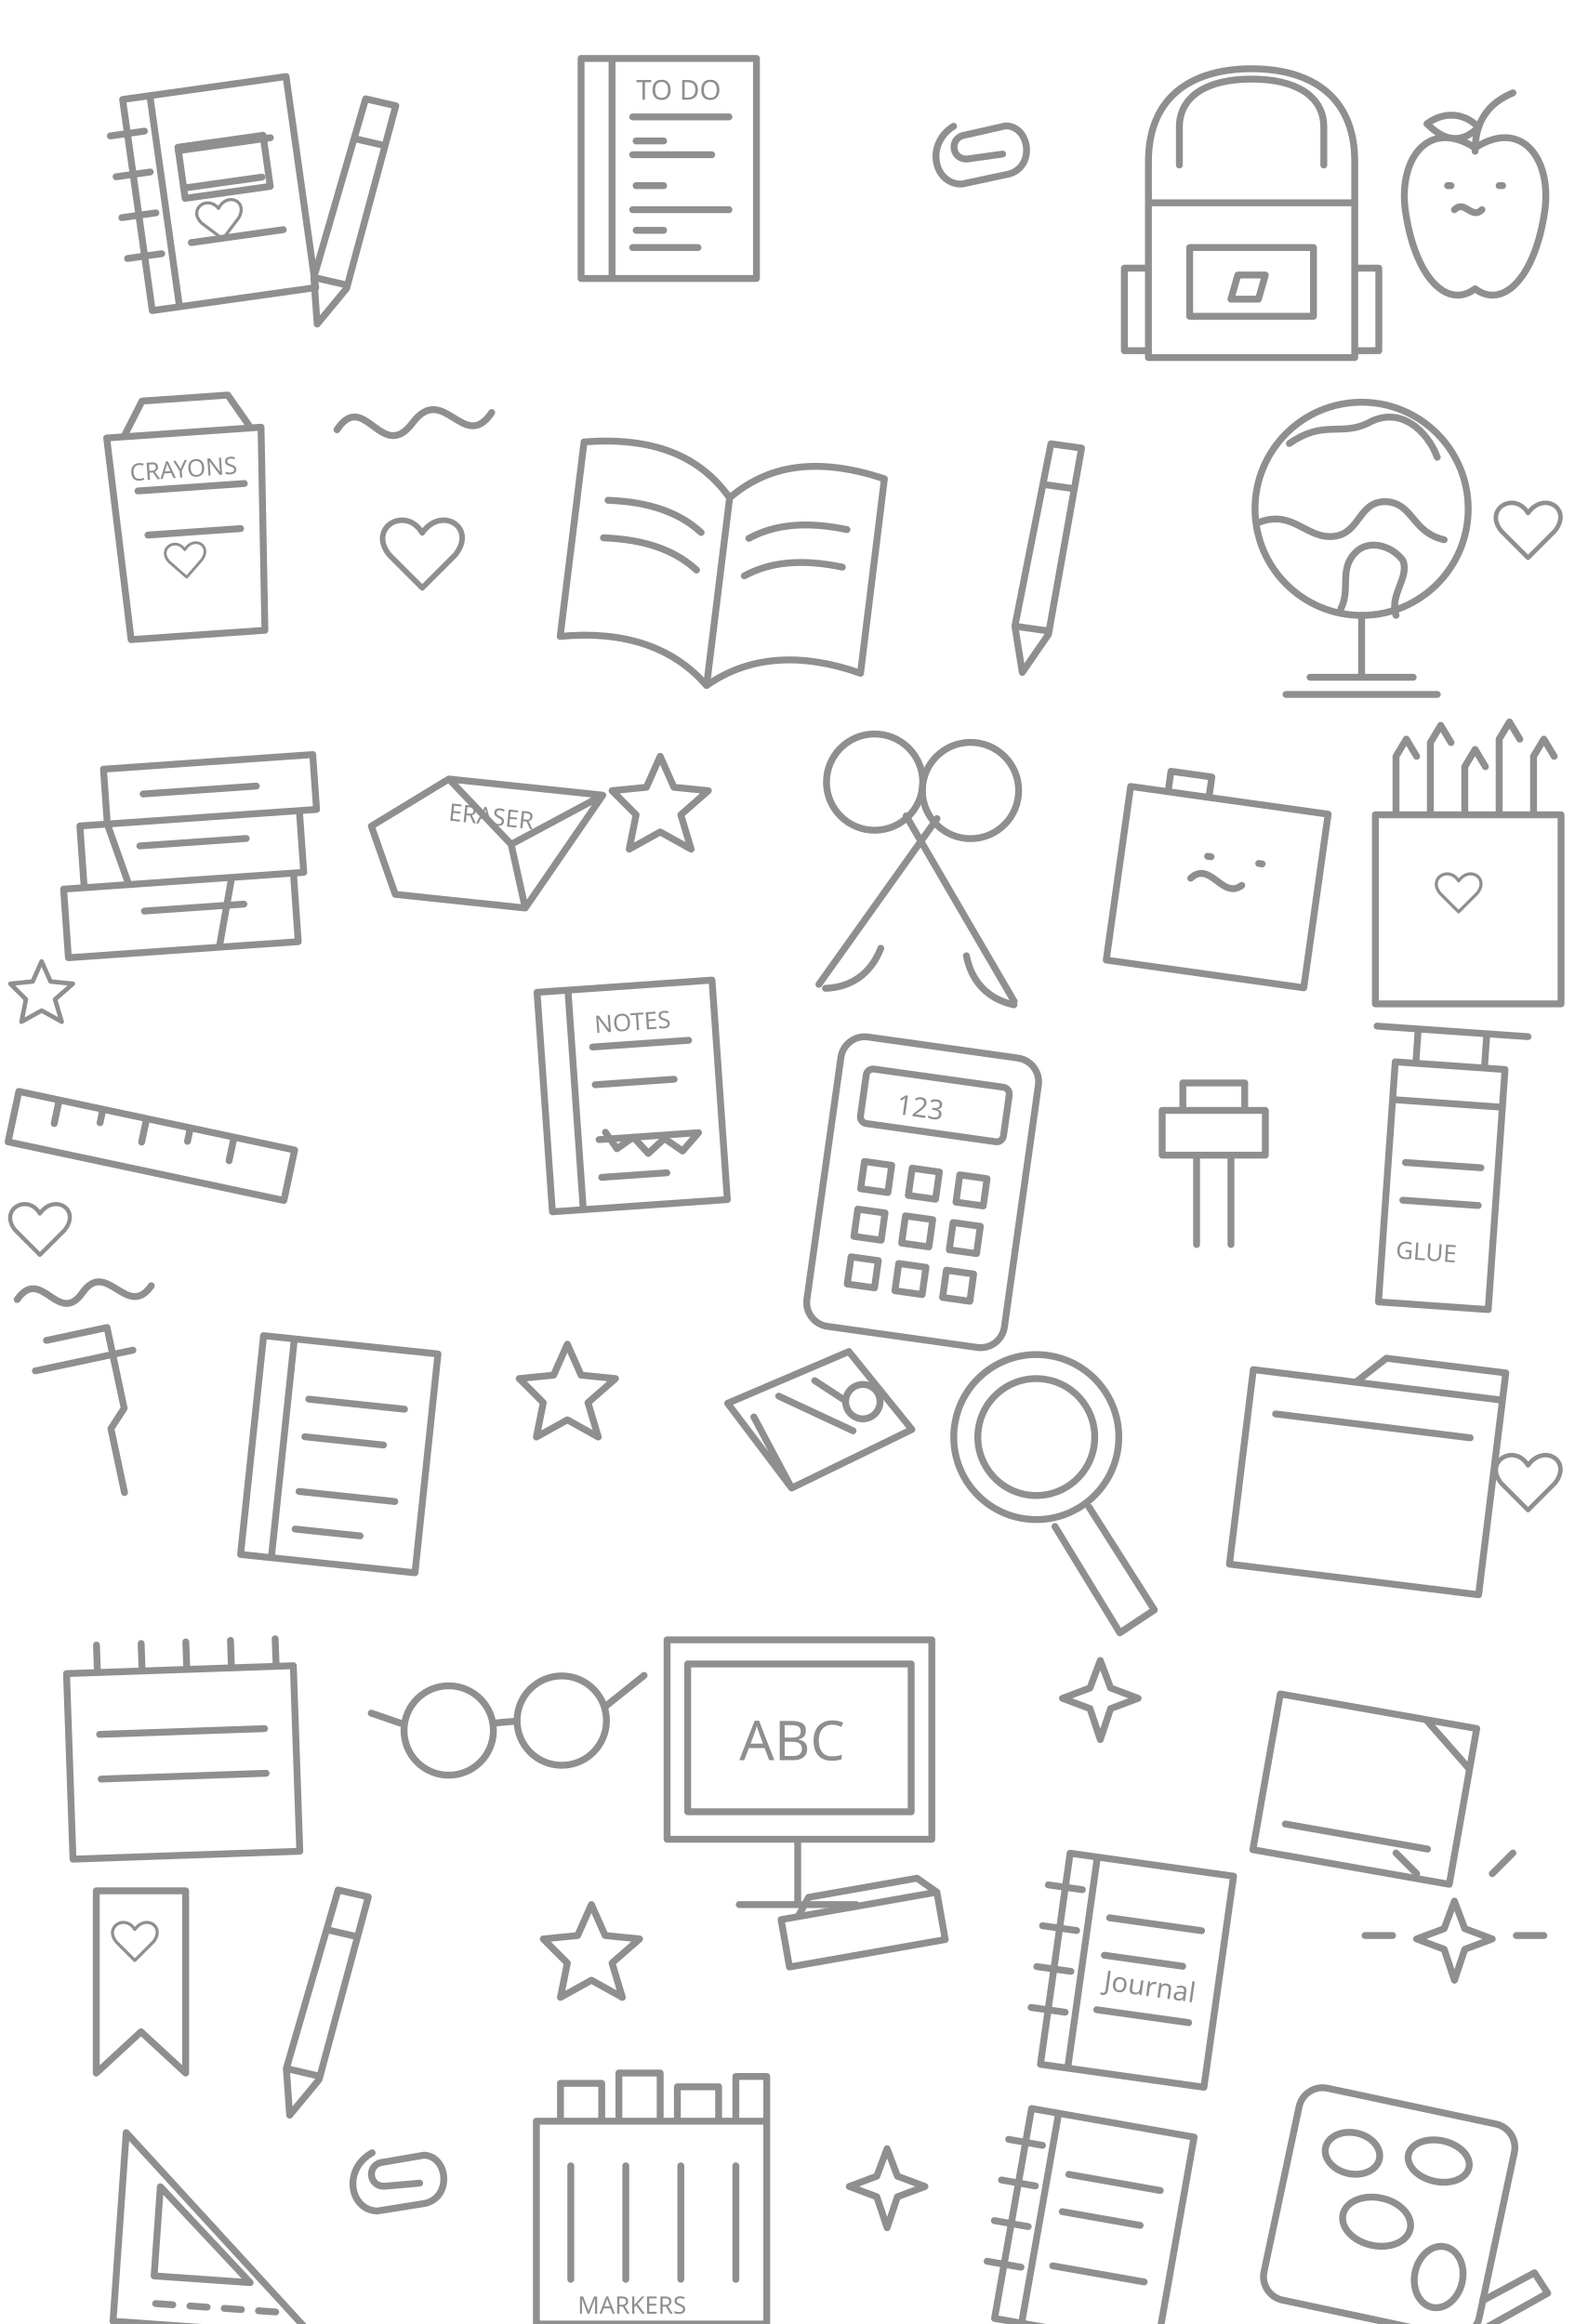
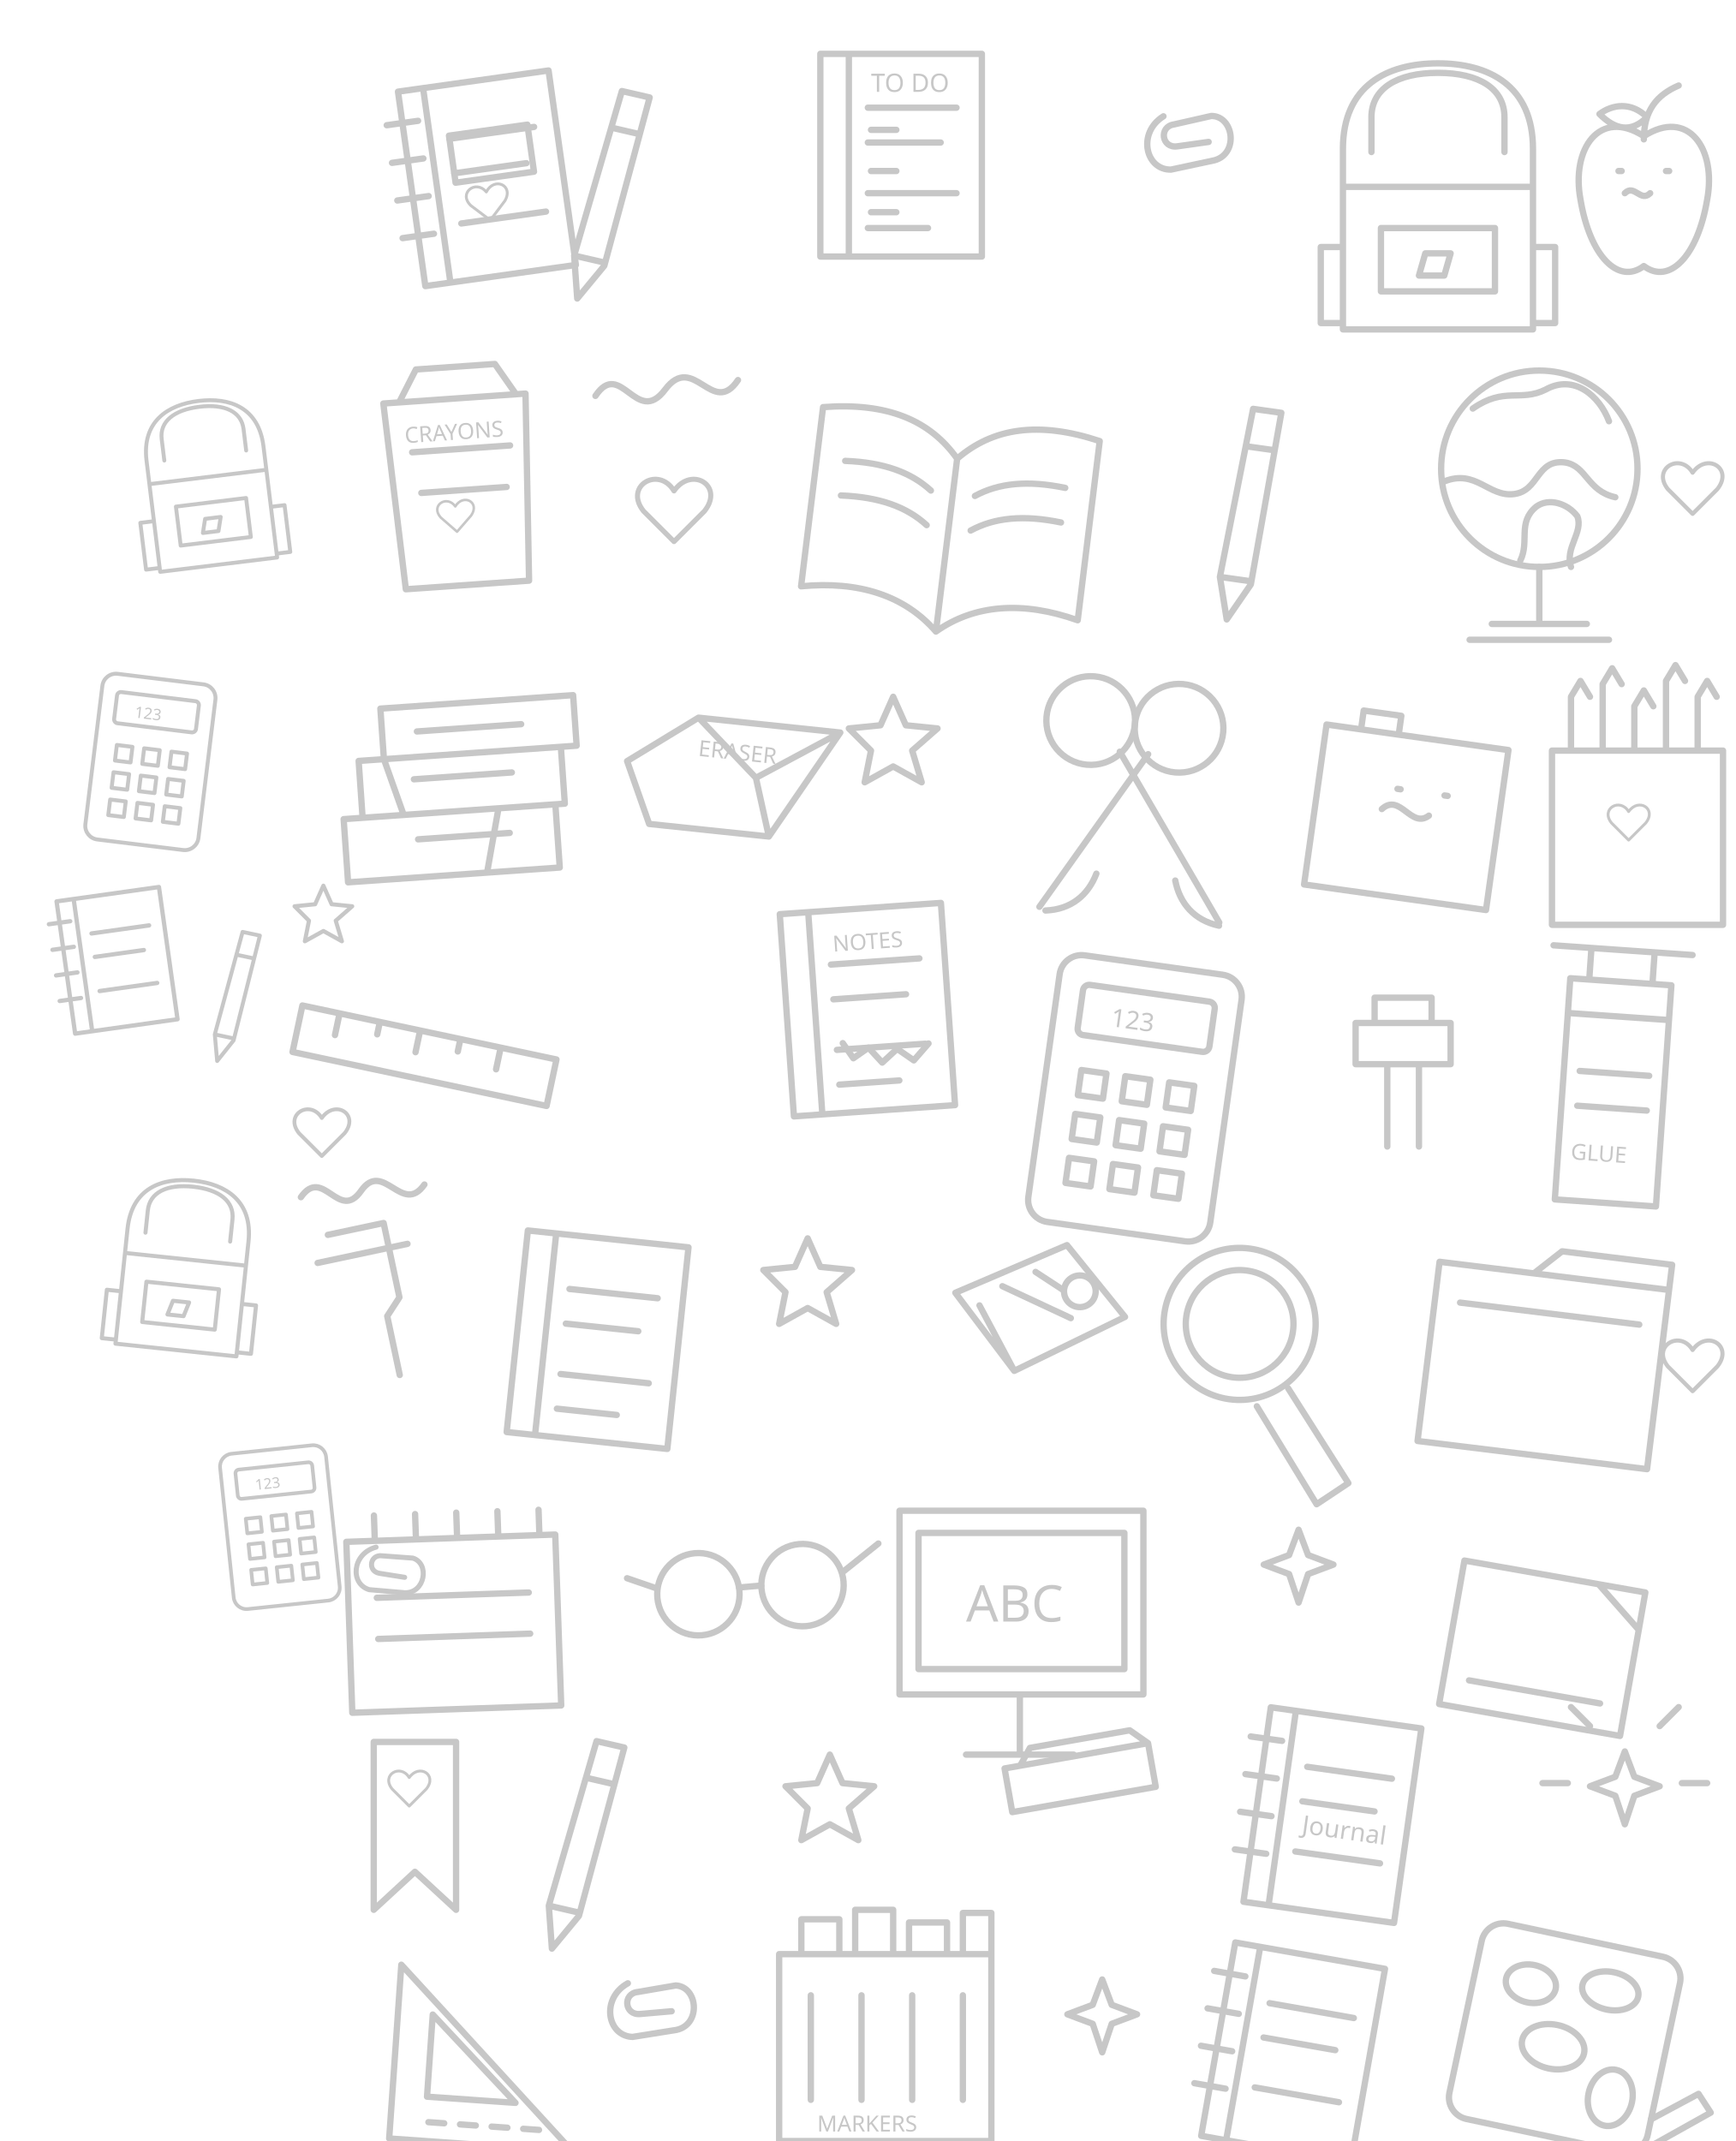
- <svg xmlns="http://www.w3.org/2000/svg" viewBox="0 0 458 676" fill="none" stroke="#8f8f8f" stroke-width="2" stroke-linecap="round" stroke-linejoin="round">
+ <svg xmlns="http://www.w3.org/2000/svg" viewBox="-90 0 548 676" fill="none" stroke="#8f8f8f" stroke-width="2" stroke-linecap="round" stroke-linejoin="round" opacity="0.5">
  <defs>
    <g id="notebook">
      <path d="M8 5h48v62H8zM16 5v62M22 22h27M22 33h23M22 49h27" />
      <path d="M3 15h10M3 27h10M3 39h10M3 51h10" />
    </g>
    <g id="pencil">
      <path d="M8 2h9l-2 55-6 12-4-13zM8 14h8M5 56h10" />
    </g>
    <g id="heart">
      <path d="M16 25 4 13C-4 3 10-5 16 5c7-10 20-2 12 8z" />
    </g>
    <g id="star">
      <path d="m14 1 4 9 10 1-8 7 3 10-9-5-9 5 2-10-7-7 10-1z" />
    </g>
    <g id="paperclip">
      <path d="M9 3C0 7 1 19 9 20l14-1c8-1 8-13 1-14L12 6c-5 0-5 7 0 7h10" />
    </g>
    <g id="paper">
      <path d="M5 3h51v64H5zM14 3v64M20 20h28M20 31h23M20 47h28M20 58h19" />
+     </g>
+     <g id="backpack">
+       <path d="M13 30C13 10 27 3 43 3s30 7 30 27v57H13zM22 31V20c0-9 8-14 21-14s21 5 21 14v11M13 42h60M25 55h36v20H25zM13 61H6v24h7M73 61h7v24h-7" />
+       <path d="M39 63h8l-2 7h-8z" />
+     </g>
+     <g id="calculator">
+       <rect x="5" y="3" width="58" height="85" rx="7" />
+       <rect x="13" y="12" width="42" height="16" rx="2" />
+       <path d="M16 39h8v8h-8zM30 39h8v8h-8zM44 39h8v8h-8zM16 53h8v8h-8zM30 53h8v8h-8zM44 53h8v8h-8zM16 67h8v8h-8zM30 67h8v8h-8zM44 67h8v8h-8z" />
+       <text x="23" y="24" fill="#8f8f8f" stroke="none" font-family="sans-serif" font-size="8">123</text>
    </g>
  </defs>
  <g transform="translate(32 20) rotate(-8 34 38)">
    <use href="#notebook" />
    <rect x="22" y="21" width="25" height="15" />
    <use href="#heart" transform="translate(24 38) scale(.45)" />
  </g>
  <use href="#pencil" transform="translate(99 25) rotate(13)" />
  <g transform="translate(164 14)">
    <use href="#paper" />
    <path d="M21 27h8M21 40h8M21 53h8" />
    <text x="21" y="15" fill="#8f8f8f" stroke="none" font-family="sans-serif" font-size="8">TO DO</text>
  </g>
  <use href="#paperclip" transform="translate(268 35) rotate(-8)" />
  <g transform="translate(321 17)">
    <path d="M13 30C13 10 27 3 43 3s30 7 30 27v57H13zM22 31V20c0-9 8-14 21-14s21 5 21 14v11M13 42h60M25 55h36v20H25zM13 61H6v24h7M73 61h7v24h-7" />
    <path d="M39 63h8l-2 7h-8z" />
  </g>
  <g transform="translate(409 33)">
    <path d="M20 10C6 1-3 14 0 30c3 18 12 27 20 21 8 6 17-3 20-21 3-16-6-29-20-20zM20 11c0-9 4-14 11-17M21 4C16-1 10 0 6 3c5 5 10 6 15 1zM14 28c3-3 5 3 8 0M12 21h1M27 21h1" />
  </g>
  <g transform="translate(22 113) rotate(-4)">
    <path d="M8 15h45l-3 59H11zM13 15l6-10h25l6 10M16 31h31M18 44h27" />
    <text x="14" y="28" fill="#8f8f8f" stroke="none" font-family="sans-serif" font-size="7">CRAYONS</text>
    <use href="#heart" transform="translate(22 47) scale(.4)" />
  </g>
  <path d="M98 125c8-12 13 10 22-2s15 9 23-3" />
  <use href="#heart" transform="translate(110 151) scale(.8)" />
  <g transform="translate(166 119) rotate(7)">
    <path d="M5 9c20-4 34 0 44 11v55C38 65 23 62 5 66zM93 9c-20-4-34 0-44 11v55c11-10 26-13 44-9zM49 20v55M14 25c12-1 21 1 28 6M14 36c12-1 21 1 28 6M84 25c-12-1-21 1-28 6M84 36c-12-1-21 1-28 6" />
  </g>
  <use href="#pencil" transform="translate(298 126) rotate(8)" />
  <g transform="translate(357 112)">
    <circle cx="39" cy="36" r="31" />
    <path d="M18 17c10-7 15-2 23-6 9-5 17 2 20 10M9 40c10-4 14 5 22 4s7-11 16-10c7 1 7 9 16 11M33 65c3-6-1-12 5-17 4-3 10-1 13 3 2 5-4 10-2 16M39 67v18M24 85h30M17 90h44" />
  </g>
  <use href="#heart" transform="translate(434 146) scale(.65)" />
+   <use href="#backpack" transform="translate(-54 128) rotate(-7) scale(.62)" />
  <g transform="translate(12 223) rotate(-4)">
    <path d="M4 36h67v20H4zM10 18h64v18H10zM18 2h61v16H18zM18 18l5 18M53 36l-5 20M27 44h29M27 25h31M29 10h33" />
  </g>
  <g transform="translate(106 221) rotate(6)">
    <path d="M4 19 25 3h45L51 38H13zM25 3l20 17 25-17M45 20l6 18" />
    <text x="26" y="15" fill="#8f8f8f" stroke="none" font-family="sans-serif" font-size="7">ERASER</text>
  </g>
  <use href="#star" transform="translate(178 219)" />
  <g transform="translate(238 208) rotate(5)">
    <circle cx="18" cy="18" r="14" />
    <circle cx="46" cy="18" r="14" />
    <path d="m28 27 36 51M37 27 7 78M9 79c8-1 13-6 15-13M64 79c-8-1-13-6-15-13" />
  </g>
  <g transform="translate(324 220) rotate(8)">
    <path d="M6 8h58v51H6zM17 8V2h12v6M27 32c5-6 10 5 15 0M31 25h1M46 25h1" />
  </g>
  <g transform="translate(395 215)">
    <path d="M5 22h54v55H5zM11 22V5M21 22V1M31 22V8M41 22V0M51 22V5M11 5l3-5 3 5M21 1l3-5 3 5M31 8l3-5 3 5M41 0l3-5 3 5M51 5l3-5 3 5" />
    <use href="#heart" transform="translate(22 39) scale(.45)" />
  </g>
+   <use href="#calculator" transform="translate(-60 210) rotate(7) scale(.62)" />
  <use href="#star" transform="translate(3 279) scale(.65)" />
+   <use href="#notebook" transform="translate(-78 282) rotate(-8) scale(.68)" />
+   <use href="#pencil" transform="translate(-18 292) rotate(12) scale(.62)" />
  <g transform="translate(4 310) rotate(12)">
    <path d="M3 7h82v15H3zM15 7v7M28 7v4M41 7v7M54 7v4M67 7v7" />
  </g>
  <use href="#heart" transform="translate(2 350) scale(.6)" />
  <path d="M5 378c7-10 12 8 19-2s13 8 20-2" />
  <g transform="translate(151 286) rotate(-4)">
    <use href="#paper" />
    <text x="21" y="16" fill="#8f8f8f" stroke="none" font-family="sans-serif" font-size="7">NOTES</text>
    <path d="m22 45 3 5 5-3 4 5 5-4 5 4 5-5" />
  </g>
  <g transform="translate(241 297) rotate(8)">
    <rect x="5" y="3" width="58" height="85" rx="7" />
    <rect x="13" y="12" width="42" height="16" rx="2" />
    <path d="M16 39h8v8h-8zM30 39h8v8h-8zM44 39h8v8h-8zM16 53h8v8h-8zM30 53h8v8h-8zM44 53h8v8h-8zM16 67h8v8h-8zM30 67h8v8h-8zM44 67h8v8h-8z" />
    <text x="23" y="24" fill="#8f8f8f" stroke="none" font-family="sans-serif" font-size="8">123</text>
  </g>
  <g transform="translate(333 306)">
    <path d="M5 17h30v13H5zM11 17V9h18v8M15 30v26M25 30v26" />
  </g>
  <g transform="translate(394 291) rotate(4)">
    <path d="M13 17h32v70H13zM19 17V7h20v10M13 28h32M7 7h44M18 46h22M18 57h22" />
    <text x="17" y="74" fill="#8f8f8f" stroke="none" font-family="sans-serif" font-size="7">GLUE</text>
  </g>
  <g transform="translate(8 388) rotate(-12)">
    <path d="M5 3h18v24l-5 5v19M0 11h29" />
  </g>
  <use href="#paper" transform="translate(72 385) rotate(6)" />
  <use href="#star" transform="translate(151 390)" />
  <g transform="translate(205 397) rotate(-8)">
    <path d="M5 12 42 2l15 25-37 12zM20 12l20 13M12 17l8 22M31 9l8 7" />
    <circle cx="44" cy="17" r="5" />
  </g>
  <g transform="translate(275 383) rotate(8)">
    <circle cx="31" cy="31" r="24" />
    <circle cx="31" cy="31" r="17" />
    <path d="m49 49 23 27-9 8-23-28" />
  </g>
  <g transform="translate(362 386) rotate(7)">
    <path d="M4 12h73v57H4zM4 12h30l8-8h35v65M12 24h57" />
  </g>
  <use href="#heart" transform="translate(434 423) scale(.65)" />
+   <use href="#backpack" transform="translate(-56 368) rotate(6) scale(.64)" />
  <g transform="translate(14 477) rotate(-2)">
    <path d="M5 10h66v54H5zM14 10V2M27 10V2M40 10V2M53 10V2M66 10V2M14 28h48M14 41h48" />
  </g>
  <g transform="translate(111 487) rotate(-5)">
    <circle cx="18" cy="18" r="13" />
    <circle cx="51" cy="18" r="13" />
    <path d="M31 17h7M5 15-4 11M64 15l12-8" />
  </g>
  <g transform="translate(188 468)">
    <path d="M6 9h77v58H6zM12 16h65v43H12zM44 67v19M27 86h34" />
    <text x="27" y="44" fill="#8f8f8f" stroke="none" font-family="sans-serif" font-size="16">ABC</text>
  </g>
  <path d="m320 483 3 8 8 3-8 3-3 9-3-9-8-3 8-3z" />
  <g transform="translate(369 483) rotate(10)">
    <path d="M5 9h58v46H5zM5 9h43l15 12M13 46h42" />
  </g>
+   <use href="#calculator" transform="translate(-24 458) rotate(-6) scale(.58)" />
+   <use href="#paperclip" transform="translate(22 485) rotate(9) scale(.8)" />
  <g transform="translate(22 548)">
    <path d="M6 2h26v53L19 43 6 55z" />
    <use href="#heart" transform="translate(10 11) scale(.45)" />
  </g>
  <use href="#pencil" transform="translate(91 546) rotate(13)" />
  <use href="#star" transform="translate(158 553)" />
  <g transform="translate(223 552) rotate(-10)">
    <path d="M3 7h46v14H3zM8 7l4-5h32l5 5" />
  </g>
  <g transform="translate(304 533) rotate(8)">
    <use href="#notebook" />
    <text x="23" y="43" fill="#8f8f8f" stroke="none" font-family="sans-serif" font-size="8">Journal</text>
  </g>
  <path d="m423 553 3 8 8 3-8 3-3 9-3-9-8-3 8-3zM412 545l-6-6M434 545l6-6M405 563h-8M441 563h8" />
  <g transform="translate(32 616) rotate(4)">
    <path d="M5 4v55h58zM16 19v26h28zM17 53h5M27 53h5M37 53h5M47 53h5" />
  </g>
  <use href="#paperclip" transform="translate(99 624) rotate(-5)" />
  <g transform="translate(151 602)">
    <path d="M5 15h67v59H5zM12 15V4h12v11M29 15V1h12v14M46 15V5h12v10M63 15V2h9v13M15 28v33M31 28v33M47 28v33M63 28v33" />
    <text x="17" y="71" fill="#8f8f8f" stroke="none" font-family="sans-serif" font-size="7">MARKERS</text>
  </g>
  <path d="m258 625 3 8 8 3-8 3-3 9-3-9-8-3 8-3z" />
  <use href="#notebook" transform="translate(293 607) rotate(10)" />
  <g transform="translate(375 602) rotate(12)">
    <rect x="5" y="3" width="64" height="63" rx="7" />
    <ellipse cx="23" cy="20" rx="8" ry="6" />
    <ellipse cx="48" cy="17" rx="9" ry="6" />
    <ellipse cx="34" cy="38" rx="10" ry="7" />
    <ellipse cx="55" cy="50" rx="7" ry="9" />
    <path d="m69 54 13-11 5 5-16 14" />
  </g>
</svg>
